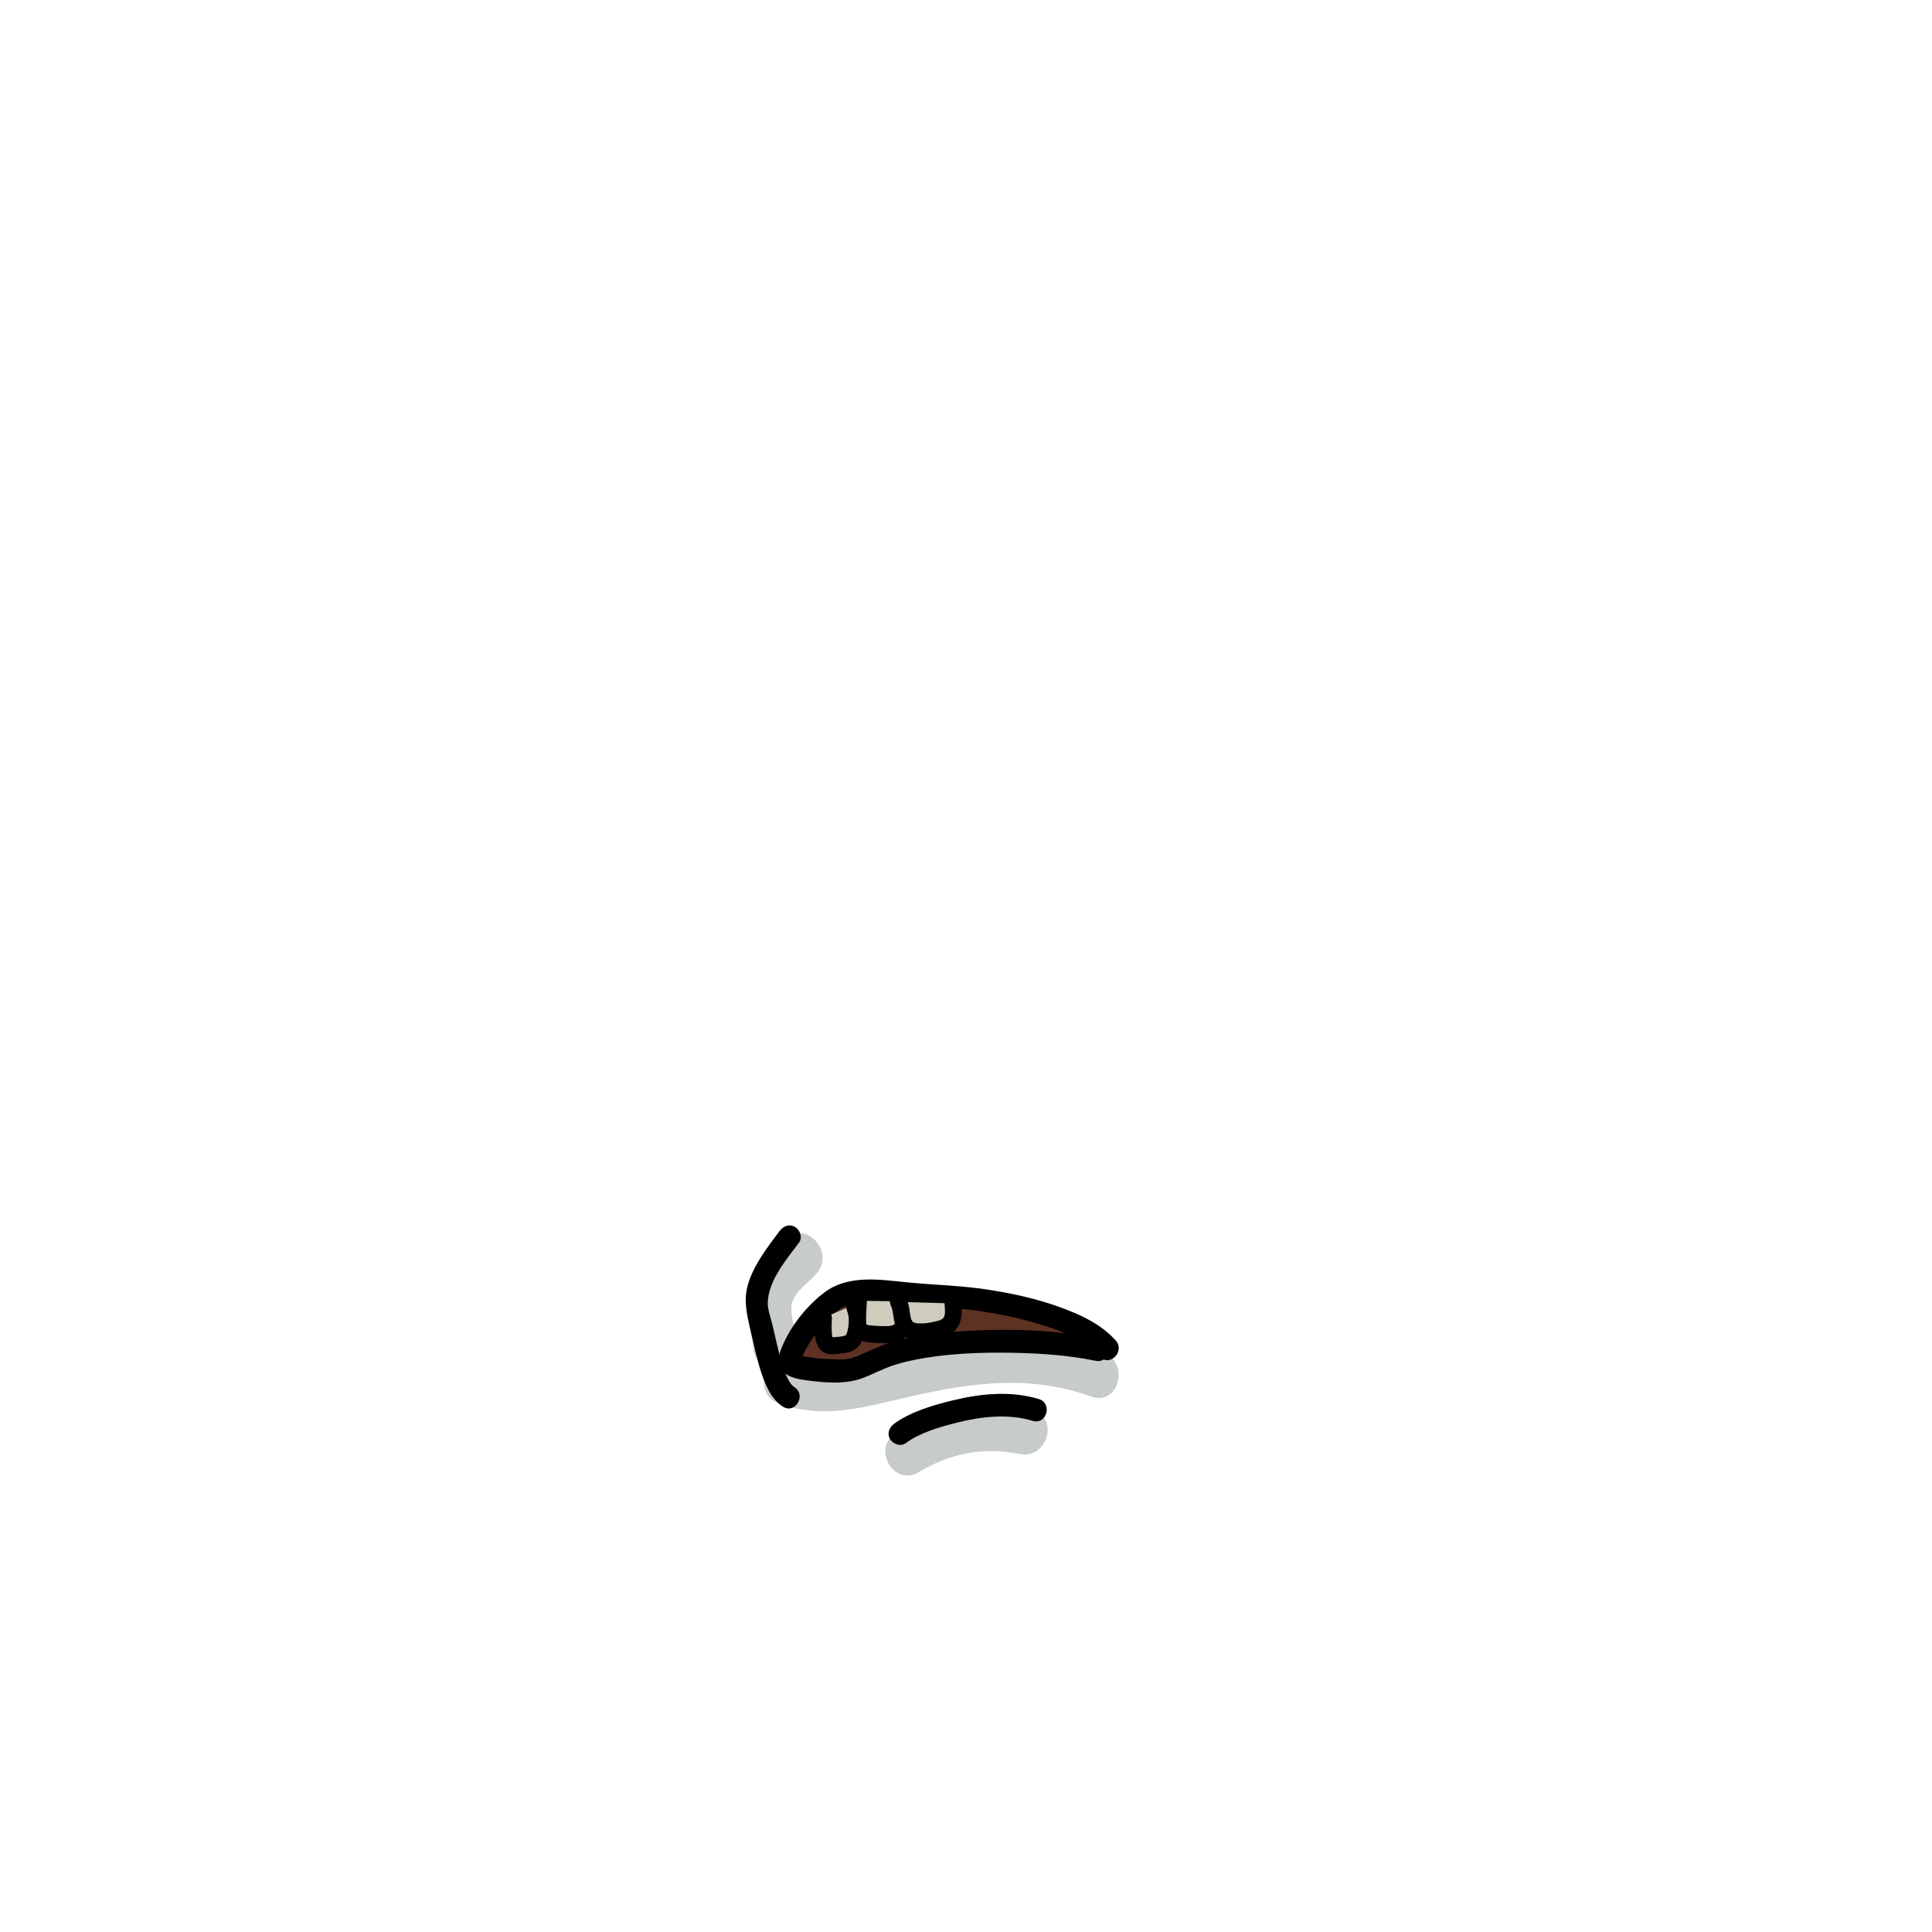
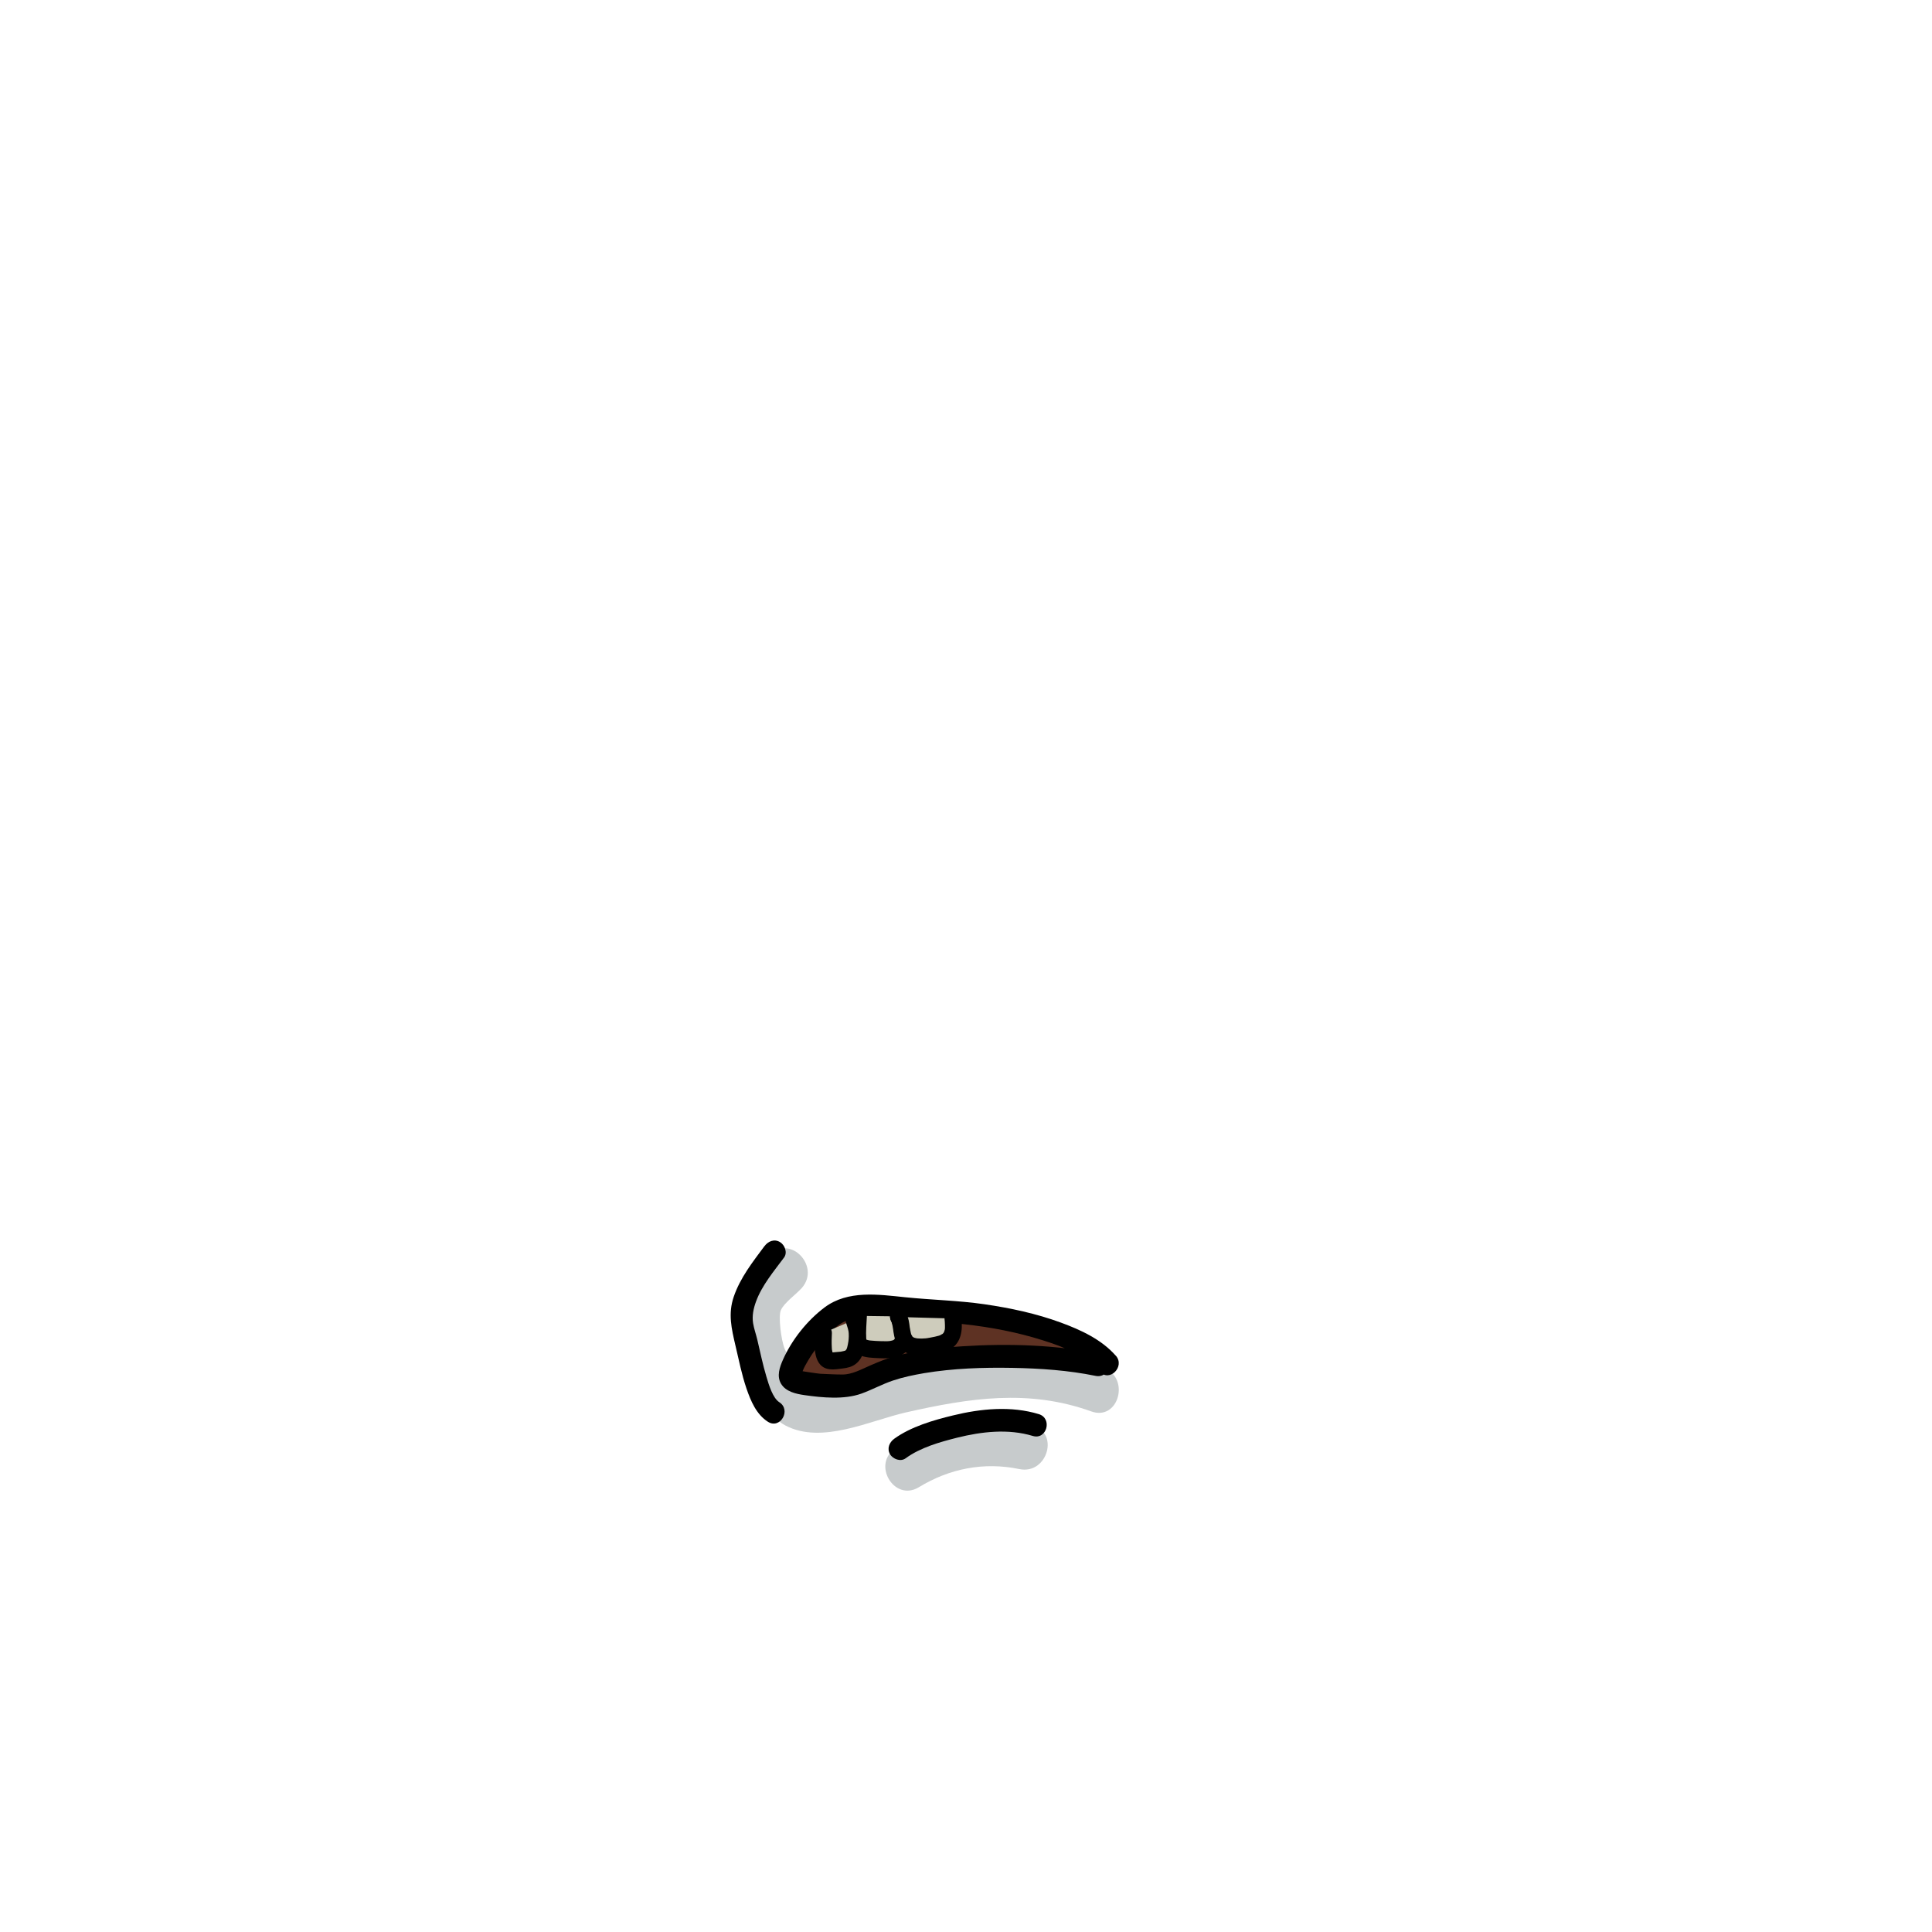
<svg xmlns="http://www.w3.org/2000/svg" id="Layer_42" data-name="Layer 42" viewBox="0 0 256 256">
  <defs>
    <style>
      .cls-1 {
        fill: #5e3223;
      }

      .cls-2 {
        opacity: .3;
      }

      .cls-3 {
        fill: #ceccbc;
      }

      .cls-4 {
        fill: #435054;
      }
    </style>
  </defs>
  <g class="cls-2">
-     <path class="cls-4" d="M146.19,179.26c-6.8-2.44-13.57-2.55-20.65-1.34s-13.98,4.58-20.67,2.3c-3.66-1.25-5.24,4.55-1.6,5.79,6.21,2.11,11.3.4,17.54-1.01,8.15-1.83,15.74-2.84,23.77.05,3.64,1.31,5.21-4.49,1.6-5.79h0Z" />
+     <path class="cls-4" d="M146.19,181.26c-10.69-3.84-21.47-1.48-32.17,1.13-1.82.44-3.75.89-5.52,1.47-1.18-.64-1.59-.6-1.24.12.2.51.16.51-.11,0-.51-.42-.9-1.49-1.23-2.04-.62-1.03-1.49-2.1-1.95-3.22s-.87-4.31-.5-5.12c.46-1.02,2.08-2.13,2.8-2.97,2.51-2.91-1.72-7.17-4.24-4.24-1.89,2.19-4.29,3.96-4.89,6.92-.55,2.71.52,5.83,1.57,8.3s2.98,6.03,5.37,7.28c4.84,2.53,11.17-.65,15.97-1.74,8.4-1.9,16.24-3.12,24.55-.13,3.64,1.31,5.21-4.49,1.6-5.79h0Z" />
  </g>
  <g class="cls-2">
-     <path class="cls-4" d="M104.03,164.41c-1.61,1.96-3.82,3.48-4.66,5.97-.97,2.88.2,5.29.41,8.14.29,3.83,6.29,3.86,6,0-.13-1.77-1.29-4.28-.8-5.99.43-1.48,2.34-2.7,3.29-3.87,2.43-2.96-1.79-7.23-4.24-4.24h0Z" />
-   </g>
-   <g class="cls-2">
-     <path class="cls-4" d="M136.66,186.88c-6.25-1.3-12.46-.33-17.93,3-3.29,2.01-.28,7.2,3.03,5.18,4.07-2.48,8.63-3.37,13.31-2.4,3.77.78,5.38-5,1.6-5.79h0Z" />
+     <path class="cls-4" d="M136.66,188.88c-6.25-1.3-12.46-.33-17.93,3-3.29,2.01-.28,7.2,3.03,5.18,4.07-2.48,8.63-3.37,13.31-2.4,3.77.78,5.38-5,1.6-5.79h0Z" />
  </g>
  <g>
-     <path class="cls-1" d="M146.78,178.69c-3.98-4.68-16.14-6.85-24.08-7.09-3.75-.12-8-1.21-11.09,0-3.12,1.21-6.96,6.95-6.93,8.66.03,1.54,5.4,1.24,6.93,1.39s4.61-1.58,6.06-2.08c6.8-2.35,20.44-2.25,27.89-.69" />
-     <path d="M147.84,177.63c-1.89-2.15-4.63-3.41-7.27-4.38-3.26-1.2-6.69-1.93-10.12-2.43s-7.01-.57-10.52-.93-7.58-.97-10.67,1.35c-2.3,1.73-4.32,4.26-5.5,6.9-.45,1.01-.88,2.21-.25,3.24s1.97,1.32,3.08,1.48c2.38.34,5.26.62,7.55-.2,1.42-.51,2.75-1.25,4.18-1.73,1.34-.45,2.74-.74,4.14-.98,3.85-.64,7.8-.77,11.7-.7,3.68.07,7.39.32,11.01,1.06,1.88.39,2.69-2.5.8-2.89-6.01-1.23-12.33-1.42-18.44-1.03-2.91.19-5.86.51-8.69,1.25-1.23.32-2.38.79-3.55,1.3s-2.41,1.2-3.67,1.19c-.97,0-1.96-.06-2.93-.1-.32-.01-2.76-.4-2.75-.4-.12.13.29.55.25.59.08-.08.12-.42.16-.53.19-.5.46-.97.73-1.42.71-1.2,1.56-2.32,2.53-3.33.83-.87,1.77-1.73,2.94-2.08,1.74-.52,3.65-.34,5.44-.17,3.26.31,6.53.41,9.79.78,3.52.39,7.03,1.06,10.41,2.13,2.7.85,5.62,1.98,7.54,4.15,1.28,1.45,3.39-.68,2.12-2.12h0Z" />
+     <path class="cls-1" d="M146.78,180.69c-3.98-4.68-16.14-6.85-24.08-7.09-3.75-.12-8-1.21-11.09,0-3.12,1.21-6.96,6.95-6.93,8.66.03,1.54,5.4,1.24,6.93,1.39s4.61-1.58,6.06-2.08c6.8-2.35,20.44-2.25,27.89-.69" />
+     <path d="M147.84,179.63c-1.89-2.15-4.63-3.41-7.27-4.38-3.26-1.2-6.69-1.93-10.12-2.43s-7.01-.57-10.52-.93-7.58-.97-10.67,1.35c-2.3,1.73-4.32,4.26-5.5,6.9-.45,1.01-.88,2.21-.25,3.24s1.97,1.32,3.08,1.48c2.38.34,5.26.62,7.55-.2,1.42-.51,2.75-1.25,4.18-1.73,1.34-.45,2.74-.74,4.14-.98,3.85-.64,7.8-.77,11.7-.7,3.68.07,7.39.32,11.01,1.06,1.88.39,2.69-2.5.8-2.89-6.01-1.23-12.33-1.42-18.44-1.03-2.91.19-5.86.51-8.69,1.25-1.23.32-2.38.79-3.55,1.3s-2.41,1.2-3.67,1.19c-.97,0-1.96-.06-2.93-.1-.32-.01-2.76-.4-2.75-.4-.12.13.29.55.25.59.08-.08.12-.42.16-.53.19-.5.46-.97.73-1.42.71-1.2,1.56-2.32,2.53-3.33.83-.87,1.77-1.73,2.94-2.08,1.74-.52,3.65-.34,5.44-.17,3.26.31,6.53.41,9.79.78,3.52.39,7.03,1.06,10.41,2.13,2.7.85,5.62,1.98,7.54,4.15,1.28,1.45,3.39-.68,2.12-2.12h0Z" />
  </g>
-   <path d="M137.65,185.38c-3.68-1.12-7.69-.73-11.37.17-2.61.63-5.6,1.5-7.8,3.1-.65.48-.98,1.3-.54,2.05.38.64,1.39,1.02,2.05.54,1.95-1.43,4.53-2.16,6.84-2.74,3.25-.81,6.77-1.21,10.02-.23,1.85.56,2.64-2.33.8-2.89h0Z" />
-   <path d="M103.3,163.11c-1.56,2.1-3.21,4.19-4.07,6.7-.78,2.27-.3,4.24.22,6.48.45,1.91.83,3.84,1.46,5.69.57,1.66,1.31,3.43,2.84,4.41,1.63,1.04,3.14-1.55,1.51-2.59-.86-.55-1.38-2.28-1.7-3.36-.49-1.63-.83-3.3-1.22-4.95-.17-.71-.43-1.43-.55-2.15-.16-.98.05-1.97.39-2.89.79-2.15,2.36-4,3.71-5.82.49-.66.1-1.67-.54-2.05-.76-.45-1.57-.11-2.05.54h0Z" />
+   <path d="M137.65,187.38c-3.68-1.12-7.69-.73-11.37.17-2.61.63-5.6,1.5-7.8,3.1-.65.48-.98,1.3-.54,2.05.38.64,1.39,1.02,2.05.54,1.95-1.43,4.53-2.16,6.84-2.74,3.25-.81,6.77-1.21,10.02-.23,1.85.56,2.64-2.33.8-2.89h0Z" />
+   <path d="M101.3,165.11c-1.56,2.1-3.21,4.19-4.07,6.7-.78,2.27-.3,4.24.22,6.48.45,1.91.83,3.84,1.46,5.69.57,1.66,1.31,3.43,2.84,4.41,1.63,1.04,3.14-1.55,1.51-2.59-.86-.55-1.38-2.28-1.7-3.36-.49-1.63-.83-3.3-1.22-4.95-.17-.71-.43-1.43-.55-2.15-.16-.98.05-1.97.39-2.89.79-2.15,2.36-4,3.71-5.82.49-.66.1-1.67-.54-2.05-.76-.45-1.57-.11-2.05.54h0Z" />
  <g>
-     <path class="cls-3" d="M113.78,172.36c-.22,4.25-.49,4.37,3.03,4.5,1.46.06,2.66-.04,2.94-1.47s-.21-1.58-.69-2.96" />
-     <path d="M112.65,172.36c-.05,1.01-.19,2.06-.09,3.07.08.86.4,1.7,1.23,2.09s1.86.41,2.79.45c1.39.06,2.91,0,3.8-1.23.47-.65.64-1.62.55-2.41-.05-.46-.19-.84-.38-1.26-.07-.16-.15-.32-.23-.48-.02-.04-.13-.3-.03-.06-.05-.13-.1-.26-.15-.4-.2-.55-.78-.98-1.38-.79-.54.18-1,.79-.79,1.38.14.38.29.75.46,1.11.05.11.11.23.16.34s.01.18-.02-.05c0,.06.05.13.07.18.02.06.03.13.05.19.05.18-.02-.07,0-.09-.04.06.01.35,0,.43,0,.06-.04.26,0,.03-.01.09-.03.17-.05.26-.01.07-.03.13-.05.19-.08.26-.04,0,0,0,0,0-.09.16-.1.18-.08.16.03-.06.06-.07-.03.01-.1.11-.13.13-.14.15.18-.1.06-.04-.05.02-.35.19-.17.1s-.01,0-.05,0c-.06.02-.13.04-.19.05-.05.01-.16.01-.2.04.1-.07.23-.02.09-.01s-.27.02-.41.03c-.28,0-.56,0-.84-.01-.44-.02-.89-.03-1.33-.08-.06,0-.39-.05-.15-.01s-.04,0-.09-.02c-.13-.03-.26-.06-.39-.1-.22-.06.28.16.07.03-.04-.03-.09-.06-.13-.08.05.02.25.22.1.06-.16-.17.16.28.05.07-.02-.04-.04-.09-.07-.13.05.08.1.3.05.09-.01-.06-.03-.11-.04-.17,0-.03,0-.06-.02-.09-.04-.17.03.34.02.12-.06-1.02.04-2.05.09-3.07.03-.59-.54-1.15-1.12-1.12-.64.03-1.09.49-1.12,1.12h0Z" />
+     <path class="cls-3" d="M113.78,174.36c-.22,4.25-.49,4.37,3.03,4.5,1.46.06,2.66-.04,2.94-1.47s-.21-1.58-.69-2.96" />
+     <path d="M112.65,174.36c-.05,1.01-.19,2.06-.09,3.07.08.86.4,1.7,1.23,2.09s1.86.41,2.79.45c1.39.06,2.91,0,3.8-1.23.47-.65.64-1.62.55-2.41-.05-.46-.19-.84-.38-1.26-.07-.16-.15-.32-.23-.48-.02-.04-.13-.3-.03-.06-.05-.13-.1-.26-.15-.4-.2-.55-.78-.98-1.38-.79-.54.18-1,.79-.79,1.38.14.38.29.75.46,1.11.05.11.11.23.16.34s.01.18-.02-.05c0,.06.05.13.07.18.02.06.03.13.05.19.05.18-.02-.07,0-.09-.04.06.01.35,0,.43,0,.06-.04.26,0,.03-.01.09-.03.17-.05.26-.01.07-.03.13-.05.19-.08.26-.04,0,0,0,0,0-.09.16-.1.18-.08.16.03-.06.06-.07-.03.01-.1.11-.13.13-.14.15.18-.1.06-.04-.05.02-.35.19-.17.1s-.01,0-.05,0c-.06.02-.13.04-.19.05-.05.01-.16.01-.2.04.1-.07.23-.02.09-.01s-.27.02-.41.03c-.28,0-.56,0-.84-.01-.44-.02-.89-.03-1.33-.08-.06,0-.39-.05-.15-.01s-.04,0-.09-.02c-.13-.03-.26-.06-.39-.1-.22-.06.28.16.07.03-.04-.03-.09-.06-.13-.08.05.02.25.22.1.06-.16-.17.16.28.05.07-.02-.04-.04-.09-.07-.13.05.08.1.3.05.09-.01-.06-.03-.11-.04-.17,0-.03,0-.06-.02-.09-.04-.17.03.34.02.12-.06-1.02.04-2.05.09-3.07.03-.59-.54-1.15-1.12-1.12-.64.03-1.09.49-1.12,1.12h0Z" />
  </g>
  <g>
-     <path class="cls-3" d="M109.1,174.62c-.22,4.25.61,3.72,1.99,3.64,1.45-.09,2.05-.39,2.34-1.82s.22-2.18-.26-3.55" />
-     <path d="M107.98,174.62c-.09,1.69-.29,4.6,2.02,4.82.53.05,1.13-.04,1.66-.11.63-.08,1.23-.21,1.74-.61s.8-.91.99-1.5c.49-1.54.38-3.12-.14-4.63-.19-.55-.78-.98-1.38-.79-.55.18-.99.79-.79,1.38.1.29.19.58.27.87.03.13.06.26.09.39v.08c.03.13.03.1,0-.07,0,0,.02.22.02.22.02.26.01.52-.01.77,0,.06-.01.11-.02.17-.03.29.04-.25,0,.05-.03.17-.06.34-.09.51-.02.12-.05.23-.08.35-.02.05-.03.1-.05.15-.01.04-.09.23,0,.03s-.05.09-.08.14c-.02.03-.06.07-.07.11.07-.21.16-.18.05-.08-.03.03-.07.07-.1.1-.08.09-.06-.06.11-.09-.05,0-.16.09-.21.12-.16.1.24-.08.1-.04-.04.01-.08.03-.13.04-.11.03-.22.06-.34.08-.04,0-.09,0-.12.02.31-.09.14-.02.04,0-.12.01-.24.02-.36.03-.11,0-.22.02-.34.03-.19.02-.39.04-.58.04-.04,0-.08,0-.13,0-.12,0,.37.08.16.02-.03,0-.08-.03-.11-.03-.09,0,.21.07.21.09,0,0-.07-.04-.08-.04-.16-.1.26.22.12.09-.04-.04-.14-.17,0,.02s.03.04,0-.01c-.13-.24.06.2.03.08-.05-.16-.09-.31-.12-.47,0-.03,0-.06-.02-.1-.04-.18.04.33,0,.04-.01-.1-.02-.2-.02-.3-.04-.65-.02-1.31.01-1.96.03-.59-.54-1.15-1.12-1.12-.63.03-1.09.49-1.12,1.12h0Z" />
+     <path class="cls-3" d="M109.1,176.62c-.22,4.25.61,3.72,1.99,3.64,1.45-.09,2.05-.39,2.34-1.82s.22-2.18-.26-3.55" />
+     <path d="M107.98,176.62c-.09,1.69-.29,4.6,2.02,4.82.53.05,1.13-.04,1.66-.11.63-.08,1.23-.21,1.74-.61s.8-.91.99-1.5c.49-1.54.38-3.12-.14-4.63-.19-.55-.78-.98-1.38-.79-.55.18-.99.79-.79,1.38.1.29.19.58.27.87.03.13.06.26.09.39v.08c.03.13.03.1,0-.07,0,0,.02.22.02.22.02.26.01.52-.01.77,0,.06-.01.11-.02.17-.03.29.04-.25,0,.05-.03.17-.06.34-.09.51-.02.12-.05.23-.08.35-.02.05-.03.1-.05.15-.01.04-.09.23,0,.03s-.05.09-.08.14c-.02.03-.06.07-.07.11.07-.21.16-.18.05-.08-.03.03-.07.07-.1.1-.08.09-.06-.06.11-.09-.05,0-.16.09-.21.12-.16.1.24-.08.1-.04-.04.01-.08.03-.13.04-.11.03-.22.06-.34.08-.04,0-.09,0-.12.02.31-.09.14-.02.04,0-.12.01-.24.02-.36.03-.11,0-.22.02-.34.03-.19.02-.39.04-.58.04-.04,0-.08,0-.13,0-.12,0,.37.08.16.02-.03,0-.08-.03-.11-.03-.09,0,.21.07.21.09,0,0-.07-.04-.08-.04-.16-.1.26.22.12.09-.04-.04-.14-.17,0,.02s.03.04,0-.01c-.13-.24.06.2.03.08-.05-.16-.09-.31-.12-.47,0-.03,0-.06-.02-.1-.04-.18.04.33,0,.04-.01-.1-.02-.2-.02-.3-.04-.65-.02-1.31.01-1.96.03-.59-.54-1.15-1.12-1.12-.63.03-1.09.49-1.12,1.12h0Z" />
  </g>
  <g>
-     <path class="cls-3" d="M126.28,172.71c.2,1.85-.03,3.02-1.85,3.44-6.12,1.41-4.42-2.04-5.37-3.64" />
-     <path d="M125.15,172.71c.03.29.06.58.06.87,0,.13,0,.26,0,.39,0,.07-.01.14-.02.2.01-.17.02-.14,0,0-.02.1-.05.19-.08.28-.06.23.1-.15.02-.04-.03.04-.06.11-.08.15-.01.02-.06.11-.08.12.05-.02.16-.16.05-.06-.04.04-.09.08-.13.13-.16.17.07-.02,0,0-.1.03-.22.13-.31.18.22-.11-.05.02-.15.05-.36.11-.74.18-1.11.25-.07.01-.14.03-.22.04.01,0-.33.05-.16.03s-.15.02-.14.02c-.06,0-.12.01-.19.02-.26.02-.52.03-.78.02-.11,0-.21-.02-.32-.02-.19-.01.09,0,.1.02-.02-.02-.12-.02-.15-.03-.08-.02-.17-.04-.25-.06-.03-.01-.07-.02-.1-.03-.24-.07.09.02.08.04,0,0-.17-.09-.19-.1-.23-.14.01-.07.03.03,0-.03-.12-.11-.14-.13-.02-.02-.04-.05-.07-.08-.12-.11.15.25.08.1-.04-.09-.11-.25-.18-.32.08.09.1.27.04.08-.02-.07-.04-.13-.06-.2-.07-.26-.1-.53-.15-.8,0-.02.04.33.02.17,0-.04-.01-.09-.02-.13-.02-.16-.04-.31-.06-.47s-.05-.31-.08-.46c-.08-.35-.2-.7-.38-1.01-.31-.52-1.02-.71-1.54-.4s-.71,1.01-.4,1.54c.03.06.06.11.09.17.05.09-.1-.3-.03-.05.04.14.08.29.11.43.03.14.05.28.07.42.04.26-.04-.31,0-.04.02.16.04.31.06.47.11.75.31,1.46.8,2.05.62.76,1.62,1.02,2.56,1.07.68.03,1.38-.06,2.05-.18.74-.13,1.51-.27,2.15-.67,1.43-.88,1.61-2.51,1.45-4.04-.06-.58-.47-1.15-1.12-1.12-.56.02-1.19.5-1.12,1.12h0Z" />
+     <path class="cls-3" d="M126.28,174.71c.2,1.85-.03,3.02-1.85,3.44-6.12,1.41-4.42-2.04-5.37-3.64" />
+     <path d="M125.15,174.71c.03.29.06.58.06.87,0,.13,0,.26,0,.39,0,.07-.01.14-.02.2.01-.17.02-.14,0,0-.02.1-.05.19-.08.28-.06.23.1-.15.02-.04-.03.04-.06.11-.08.15-.01.02-.06.11-.08.12.05-.02.16-.16.05-.06-.04.04-.09.08-.13.13-.16.17.07-.02,0,0-.1.03-.22.13-.31.18.22-.11-.05.02-.15.05-.36.11-.74.18-1.11.25-.07.01-.14.03-.22.04.01,0-.33.05-.16.03s-.15.02-.14.02c-.06,0-.12.01-.19.02-.26.02-.52.03-.78.02-.11,0-.21-.02-.32-.02-.19-.01.09,0,.1.02-.02-.02-.12-.02-.15-.03-.08-.02-.17-.04-.25-.06-.03-.01-.07-.02-.1-.03-.24-.07.09.02.08.04,0,0-.17-.09-.19-.1-.23-.14.01-.07.03.03,0-.03-.12-.11-.14-.13-.02-.02-.04-.05-.07-.08-.12-.11.15.25.08.1-.04-.09-.11-.25-.18-.32.08.09.1.27.04.08-.02-.07-.04-.13-.06-.2-.07-.26-.1-.53-.15-.8,0-.02.04.33.02.17,0-.04-.01-.09-.02-.13-.02-.16-.04-.31-.06-.47s-.05-.31-.08-.46c-.08-.35-.2-.7-.38-1.01-.31-.52-1.02-.71-1.54-.4s-.71,1.01-.4,1.54c.03.06.06.11.09.17.05.09-.1-.3-.03-.05.04.14.08.29.11.43.03.14.05.28.07.42.04.26-.04-.31,0-.04.02.16.04.31.06.47.11.75.31,1.46.8,2.05.62.76,1.62,1.02,2.56,1.07.68.03,1.38-.06,2.05-.18.74-.13,1.51-.27,2.15-.67,1.43-.88,1.61-2.51,1.45-4.04-.06-.58-.47-1.15-1.12-1.12-.56.02-1.19.5-1.12,1.12h0Z" />
  </g>
</svg>
